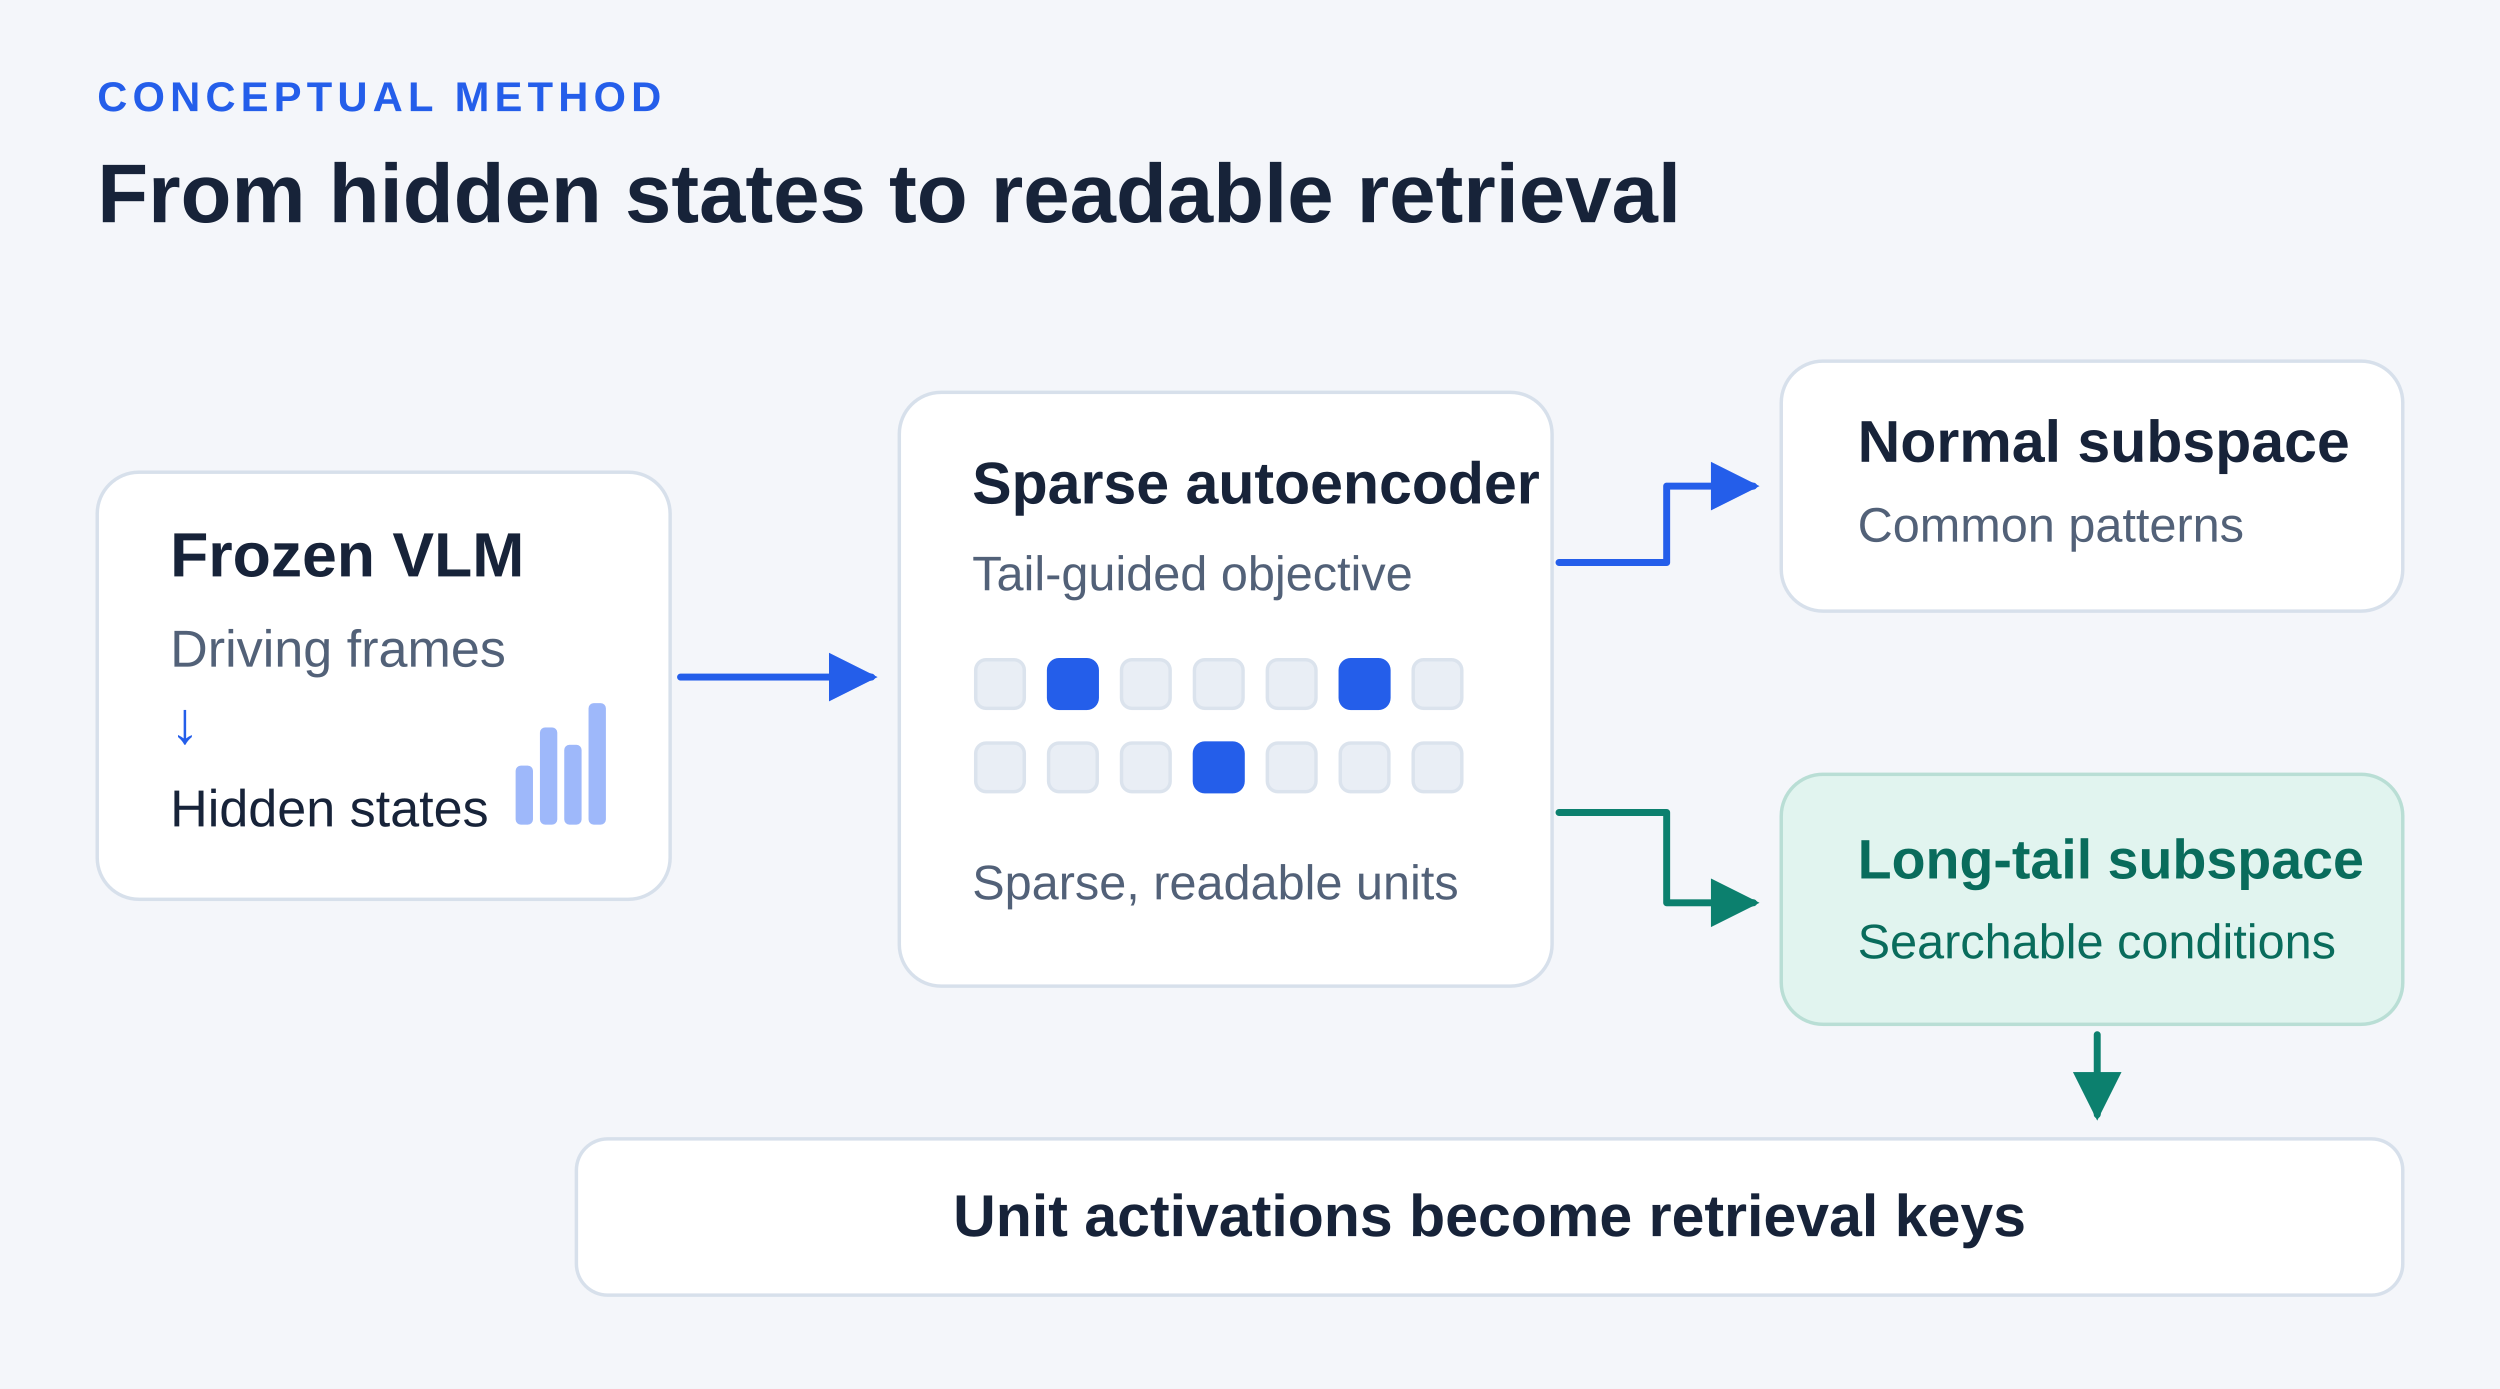
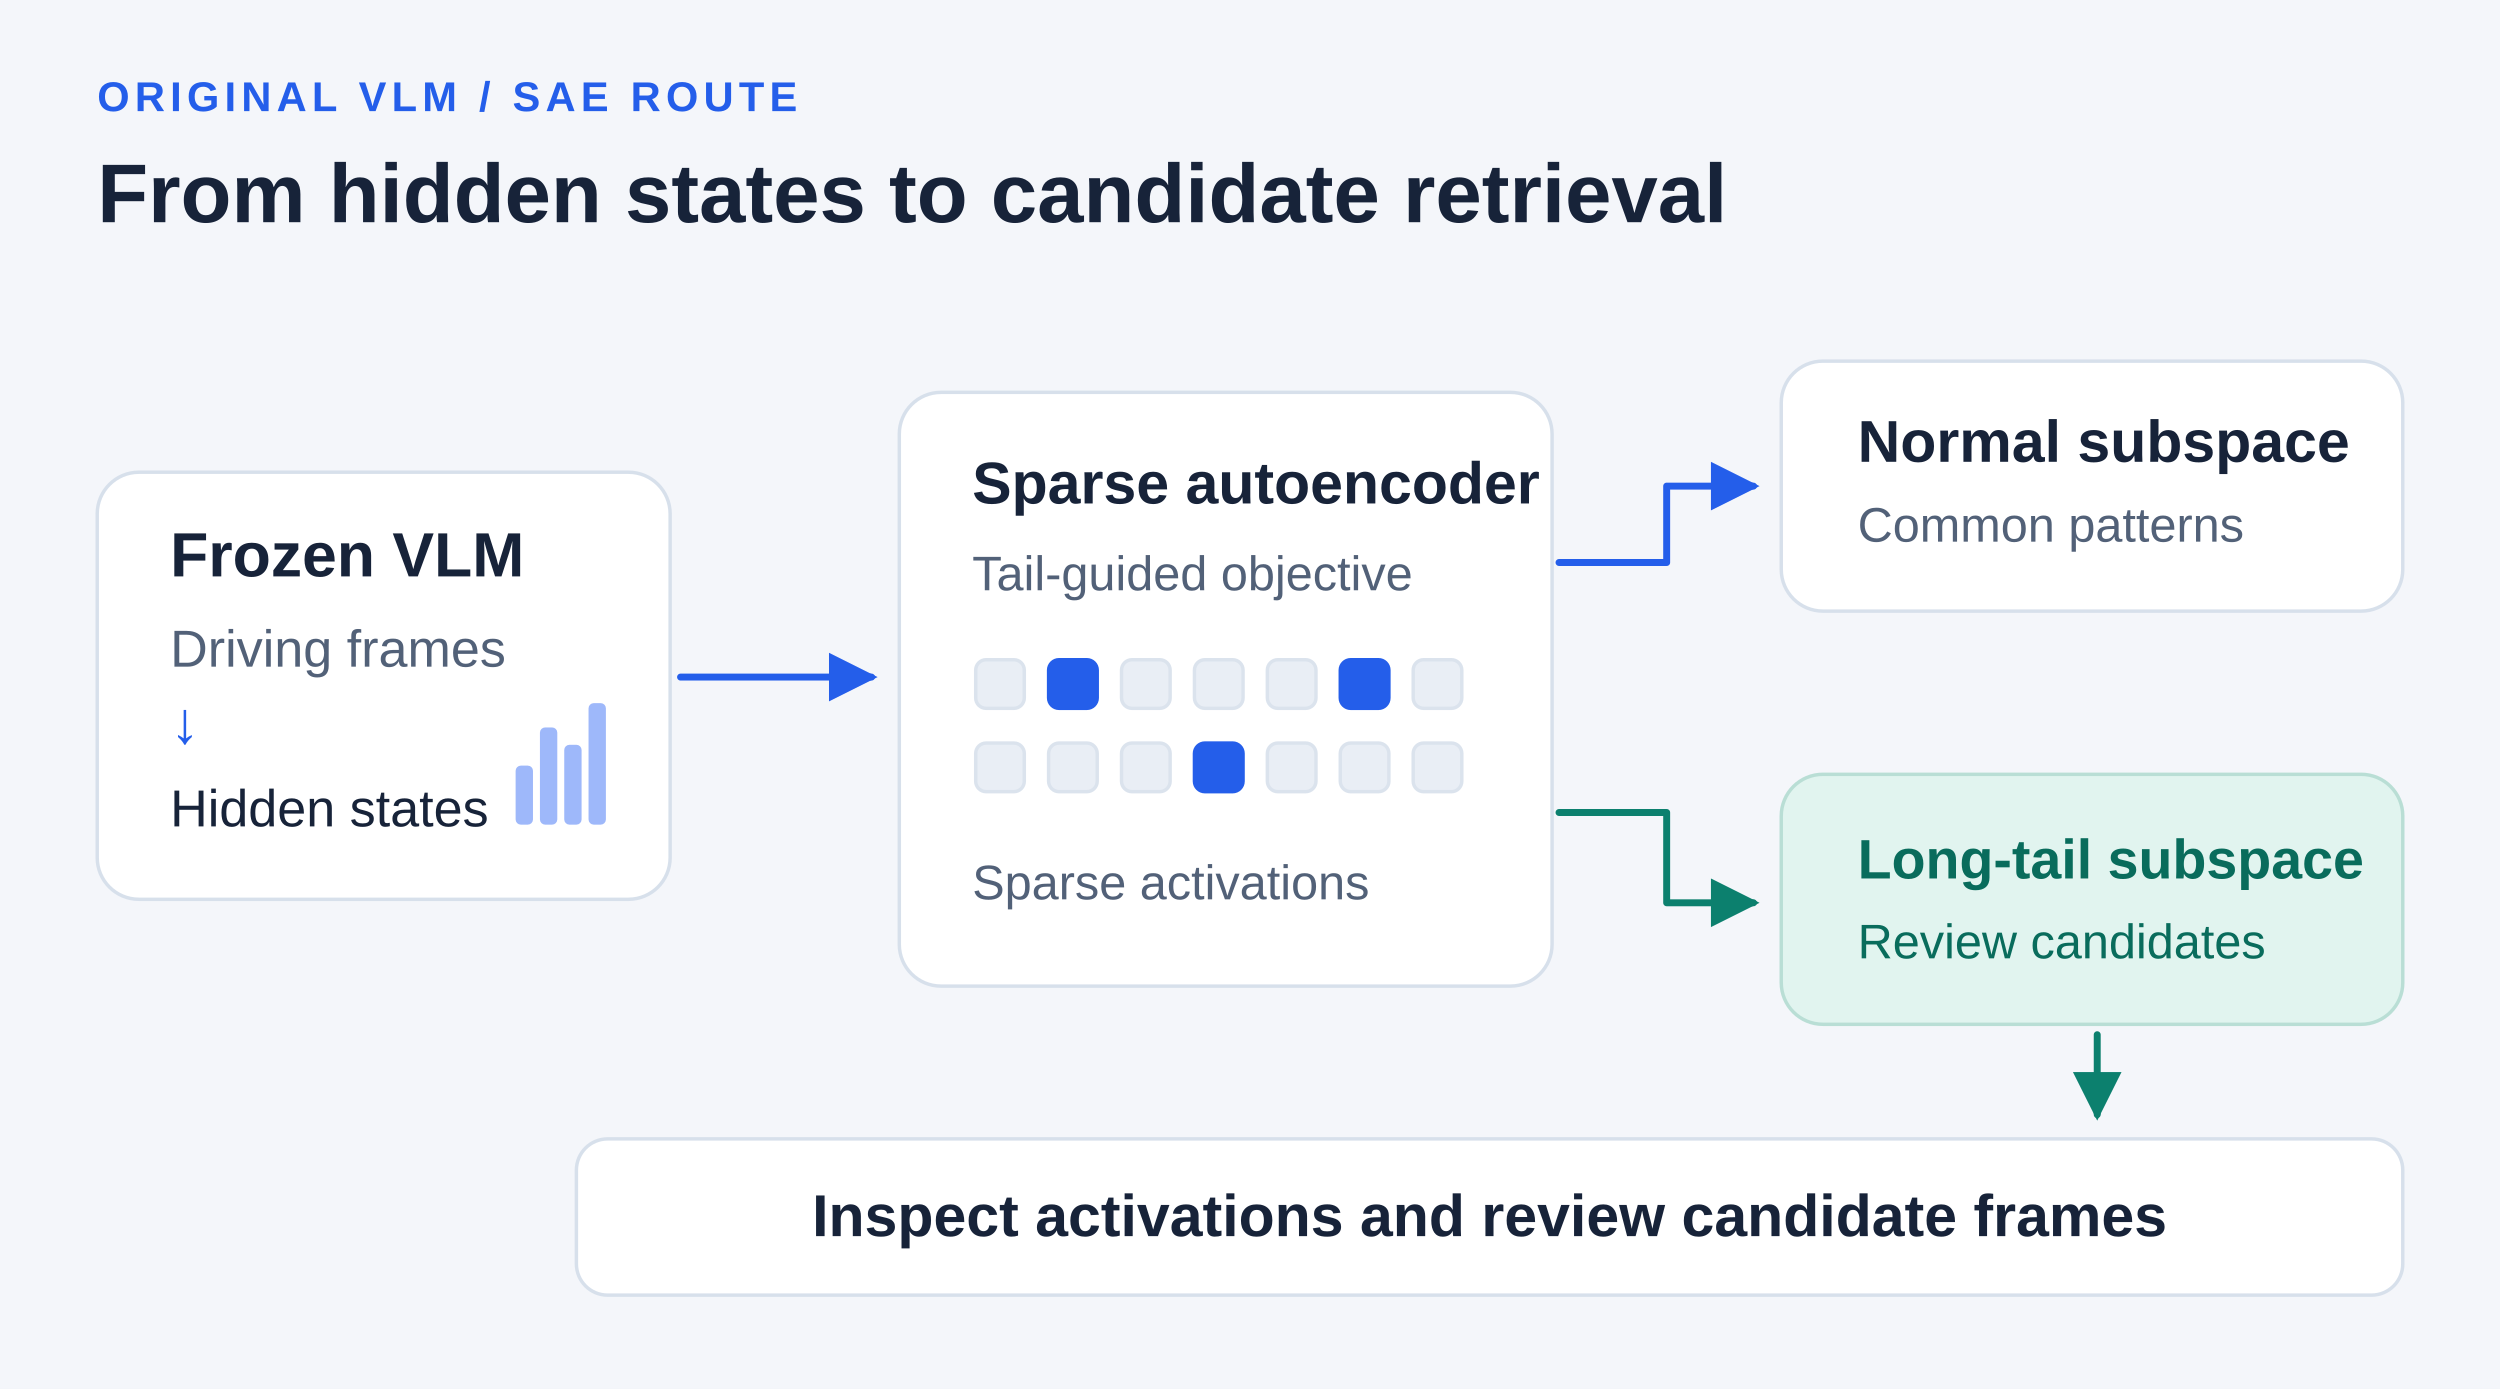
<svg xmlns="http://www.w3.org/2000/svg" width="720" height="400" viewBox="0 0 720 400" role="img" aria-labelledby="title desc">
  <defs>
    <marker id="arrow" viewBox="0 0 8 8" refX="7" refY="4" markerWidth="7" markerHeight="7" orient="auto-start-reverse">
      <path d="M 0 0 L 8 4 L 0 8 Z" fill="#245eea" />
    </marker>
    <marker id="mint" viewBox="0 0 8 8" refX="7" refY="4" markerWidth="7" markerHeight="7" orient="auto-start-reverse">
      <path d="M 0 0 L 8 4 L 0 8 Z" fill="#0c806e" />
    </marker>
    <marker id="amber" viewBox="0 0 8 8" refX="7" refY="4" markerWidth="7" markerHeight="7" orient="auto-start-reverse">
      <path d="M 0 0 L 8 4 L 0 8 Z" fill="#a26016" />
    </marker>
    <marker id="light" viewBox="0 0 8 8" refX="7" refY="4" markerWidth="7" markerHeight="7" orient="auto-start-reverse">
      <path d="M 0 0 L 8 4 L 0 8 Z" fill="#a4c5ff" />
    </marker>
  </defs>
  <rect width="720" height="400" fill="#f4f6fa" />
  <g font-family="Arial, Helvetica, sans-serif">
-     <text x="28" y="32" font-size="12" fill="#245eea" font-weight="700" letter-spacing="1.5">CONCEPTUAL METHOD</text>
-     <text x="28" y="64" font-size="24" fill="#172339" font-weight="700">From hidden states to readable retrieval</text>
+     <text x="28" y="32" font-size="12" fill="#245eea" font-weight="700" letter-spacing="1.5">ORIGINAL VLM / SAE ROUTE</text>
+     <text x="28" y="64" font-size="24" fill="#172339" font-weight="700">From hidden states to candidate retrieval</text>
    <rect x="28" y="136" width="165" height="123" rx="12" fill="white" stroke="#d7e0eb" />
    <text x="49" y="166" font-size="18" fill="#172339" font-weight="700">Frozen VLM</text>
    <text x="49" y="192" font-size="15" fill="#526178" font-weight="400">Driving frames</text>
    <text x="49" y="214" font-size="17" fill="#245eea" font-weight="700">↓</text>
    <text x="49" y="238" font-size="15" fill="#172339" font-weight="400">Hidden states</text>
    <rect x="149" y="221" width="4" height="16" rx="1" fill="#9eb8fa" stroke="#9eb8fa" />
    <rect x="156" y="210" width="4" height="27" rx="1" fill="#9eb8fa" stroke="#9eb8fa" />
    <rect x="163" y="215" width="4" height="22" rx="1" fill="#9eb8fa" stroke="#9eb8fa" />
    <rect x="170" y="203" width="4" height="34" rx="1" fill="#9eb8fa" stroke="#9eb8fa" />
    <path d="M 196 195 L 251 195" fill="none" stroke="#245eea" stroke-width="2" stroke-linecap="round" stroke-linejoin="round" marker-end="url(#arrow)" />
    <rect x="259" y="113" width="188" height="171" rx="12" fill="white" stroke="#d7e0eb" />
    <text x="280" y="145" font-size="17" fill="#172339" font-weight="700">Sparse autoencoder</text>
    <text x="280" y="170" font-size="14" fill="#526178" font-weight="400">Tail-guided objective</text>
    <rect x="281" y="190" width="14" height="14" rx="3" fill="#e9eef5" stroke="#dbe3ed" />
    <rect x="302" y="190" width="14" height="14" rx="3" fill="#245eea" stroke="#245eea" />
    <rect x="323" y="190" width="14" height="14" rx="3" fill="#e9eef5" stroke="#dbe3ed" />
    <rect x="344" y="190" width="14" height="14" rx="3" fill="#e9eef5" stroke="#dbe3ed" />
    <rect x="365" y="190" width="14" height="14" rx="3" fill="#e9eef5" stroke="#dbe3ed" />
    <rect x="386" y="190" width="14" height="14" rx="3" fill="#245eea" stroke="#245eea" />
    <rect x="407" y="190" width="14" height="14" rx="3" fill="#e9eef5" stroke="#dbe3ed" />
    <rect x="281" y="214" width="14" height="14" rx="3" fill="#e9eef5" stroke="#dbe3ed" />
    <rect x="302" y="214" width="14" height="14" rx="3" fill="#e9eef5" stroke="#dbe3ed" />
    <rect x="323" y="214" width="14" height="14" rx="3" fill="#e9eef5" stroke="#dbe3ed" />
    <rect x="344" y="214" width="14" height="14" rx="3" fill="#245eea" stroke="#245eea" />
    <rect x="365" y="214" width="14" height="14" rx="3" fill="#e9eef5" stroke="#dbe3ed" />
    <rect x="386" y="214" width="14" height="14" rx="3" fill="#e9eef5" stroke="#dbe3ed" />
    <rect x="407" y="214" width="14" height="14" rx="3" fill="#e9eef5" stroke="#dbe3ed" />
-     <text x="280" y="259" font-size="14" fill="#526178" font-weight="400">Sparse, readable units</text>
+     <text x="280" y="259" font-size="14" fill="#526178" font-weight="400">Sparse activations</text>
    <rect x="513" y="104" width="179" height="72" rx="12" fill="white" stroke="#d7e0eb" />
    <text x="535" y="133" font-size="17" fill="#172339" font-weight="700">Normal subspace</text>
    <text x="535" y="156" font-size="14" fill="#526178" font-weight="400">Common patterns</text>
    <rect x="513" y="223" width="179" height="72" rx="12" fill="#e1f4ef" stroke="#b9ded5" />
    <text x="535" y="253" font-size="16" fill="#096c5c" font-weight="700">Long-tail subspace</text>
-     <text x="535" y="276" font-size="14" fill="#096c5c" font-weight="400">Searchable conditions</text>
+     <text x="535" y="276" font-size="14" fill="#096c5c" font-weight="400">Review candidates</text>
    <path d="M 449 162 L 480 162 L 480 140 L 505 140" fill="none" stroke="#245eea" stroke-width="2" stroke-linecap="round" stroke-linejoin="round" marker-end="url(#arrow)" />
    <path d="M 449 234 L 480 234 L 480 260 L 505 260" fill="none" stroke="#0c806e" stroke-width="2" stroke-linecap="round" stroke-linejoin="round" marker-end="url(#mint)" />
    <rect x="166" y="328" width="526" height="45" rx="9" fill="white" stroke="#d7e0eb" />
    <path d="M 604 298 L 604 321" fill="none" stroke="#0c806e" stroke-width="2" stroke-linecap="round" stroke-linejoin="round" marker-end="url(#mint)" />
-     <text x="429" y="356" font-size="17" fill="#172339" font-weight="700" text-anchor="middle">Unit activations become retrieval keys</text>
+     <text x="429" y="356" font-size="17" fill="#172339" font-weight="700" text-anchor="middle">Inspect activations and review candidate frames</text>
  </g>
</svg>
